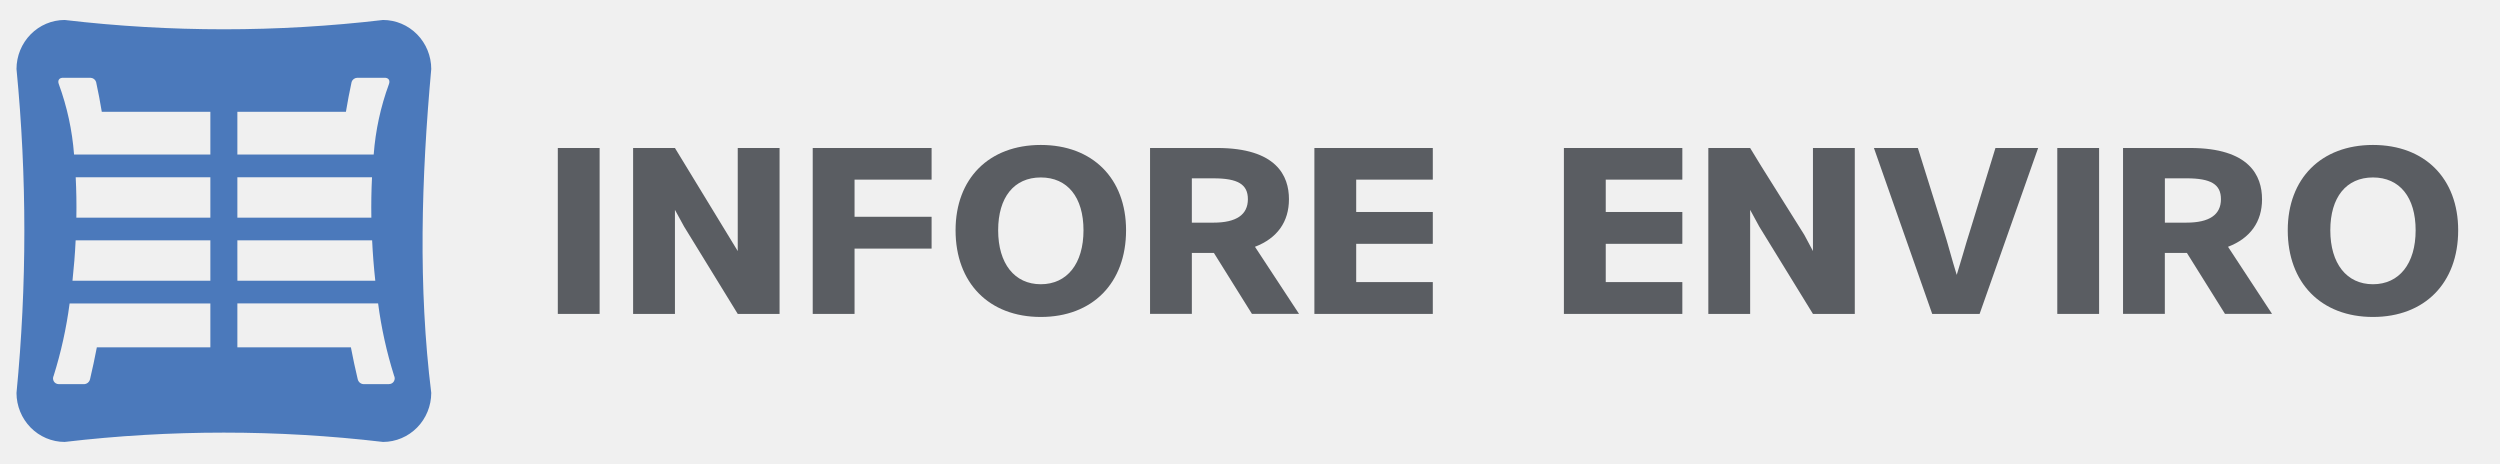
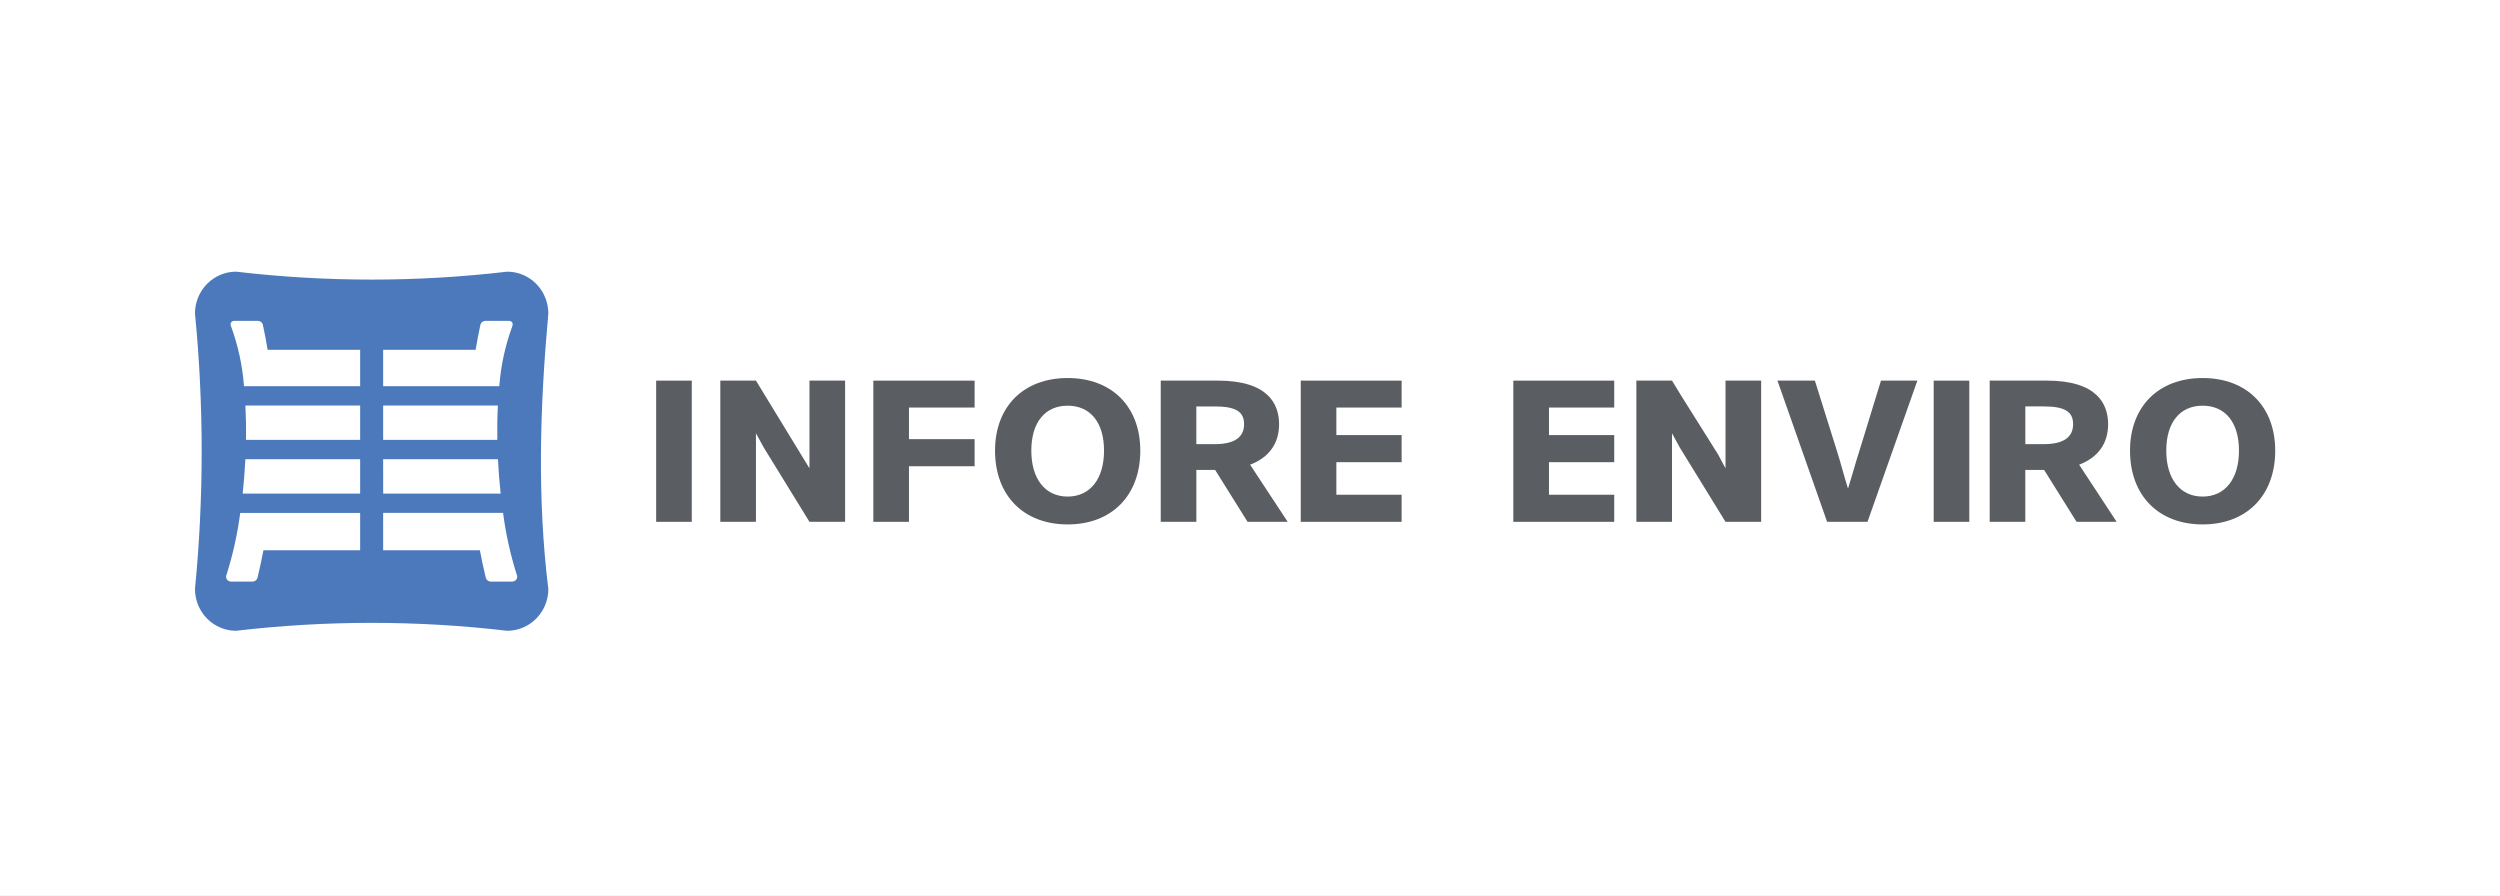
- <svg xmlns="http://www.w3.org/2000/svg" width="259" height="48" viewBox="0 0 259 48" fill="none">
-   <path fill-rule="evenodd" clip-rule="evenodd" d="M44.678 7.146C44.674 5.8 44.147 4.511 43.212 3.56C42.276 2.609 41.009 2.073 39.687 2.069C28.726 3.356 17.657 3.356 6.696 2.069C5.374 2.073 4.107 2.609 3.173 3.561C2.239 4.512 1.712 5.801 1.709 7.146C2.794 18.306 2.794 29.548 1.709 40.709C1.712 42.053 2.239 43.342 3.173 44.294C4.107 45.245 5.374 45.781 6.696 45.785C17.657 44.498 28.726 44.498 39.687 45.785C41.009 45.781 42.276 45.245 43.212 44.294C44.147 43.343 44.674 42.054 44.678 40.709C43.318 29.72 43.649 18.5 44.678 7.146ZM21.794 35.981H10.033C9.823 37.083 9.588 38.182 9.329 39.281C9.293 39.44 9.201 39.58 9.07 39.675C8.94 39.769 8.779 39.812 8.62 39.794H6.071C5.972 39.794 5.873 39.767 5.787 39.717C5.7 39.667 5.627 39.595 5.576 39.508C5.524 39.421 5.496 39.322 5.493 39.22C5.49 39.118 5.513 39.018 5.56 38.928C6.327 36.485 6.879 33.979 7.212 31.437H21.794V35.981ZM21.794 29.085H7.509C7.655 27.718 7.771 26.311 7.837 24.896H21.794V29.085ZM21.794 22.547H7.911C7.938 21.132 7.911 19.726 7.843 18.363H21.794V22.547ZM21.794 16.009H7.672C7.485 13.521 6.955 11.072 6.099 8.733C5.936 8.333 6.132 8.033 6.569 8.059H9.38C9.507 8.063 9.63 8.106 9.733 8.182C9.836 8.259 9.913 8.365 9.955 8.488C10.181 9.516 10.374 10.548 10.545 11.582H21.794V16.009ZM24.591 11.582H35.837C36.009 10.548 36.205 9.517 36.427 8.488C36.469 8.365 36.547 8.259 36.65 8.182C36.754 8.106 36.877 8.063 37.005 8.059H39.814C40.252 8.033 40.448 8.333 40.288 8.733C39.43 11.071 38.901 13.521 38.715 16.009H24.591V11.582ZM24.591 18.363H38.541C38.471 19.726 38.45 21.132 38.472 22.547H24.591V18.363ZM24.591 24.896H38.552C38.617 26.311 38.732 27.718 38.88 29.085H24.594L24.591 24.896ZM40.318 39.794H37.768C37.608 39.813 37.447 39.771 37.316 39.676C37.185 39.581 37.093 39.44 37.058 39.281C36.796 38.181 36.561 37.081 36.352 35.981H24.591V31.434H39.172C39.504 33.976 40.058 36.483 40.827 38.925C40.873 39.014 40.896 39.115 40.893 39.216C40.89 39.317 40.861 39.416 40.81 39.503C40.759 39.59 40.687 39.662 40.601 39.712C40.514 39.763 40.417 39.79 40.317 39.791" fill="#4B79BB" />
-   <path d="M62.12 15.333H57.789V32.522H62.12V15.333Z" fill="#5A5D62" />
-   <path d="M84.198 32.522H88.531V25.755H96.513V22.458H88.531V18.61H96.513V15.333H84.198V32.522Z" fill="#5A5D62" />
-   <path d="M107.827 15.017C102.464 15.017 98.997 18.489 98.997 23.857C98.997 29.317 102.464 32.837 107.827 32.837C113.191 32.837 116.66 29.317 116.66 23.857C116.66 18.489 113.193 15.017 107.827 15.017ZM107.827 29.447C105.102 29.447 103.409 27.307 103.409 23.857C103.409 20.432 105.061 18.384 107.827 18.384C110.594 18.384 112.25 20.432 112.25 23.857C112.25 27.307 110.555 29.447 107.827 29.447Z" fill="#5A5D62" />
-   <path d="M133.536 20.634C133.536 18.214 132.241 15.331 126.079 15.331H119.145V32.52H123.476V26.207H125.762L129.702 32.52H134.582L130.015 25.567C132.322 24.683 133.536 22.984 133.536 20.634ZM125.716 23.066H123.475V18.475H125.716C128.249 18.475 129.281 19.101 129.281 20.635C129.281 22.248 128.082 23.066 125.716 23.066Z" fill="#5A5D62" />
-   <path d="M136.171 32.522H148.438V29.224H140.502V25.26H148.438V21.962H140.502V18.61H148.438V15.333H136.171V32.522Z" fill="#5A5D62" />
-   <path d="M76.43 15.333V26.009L69.924 15.333H69.891H65.59V32.522H69.718H69.924V21.74L70.872 23.473L76.43 32.522H76.491H80.763V15.333H76.639H76.43Z" fill="#5A5D62" />
-   <path d="M162.02 32.522H174.29V29.224H166.355V25.26H174.29V21.962H166.355V18.61H174.29V15.333H162.02V32.522Z" fill="#5A5D62" />
-   <path d="M204.184 23.623C203.876 24.579 203.602 25.505 203.343 26.401C203.146 27.075 202.94 27.765 202.718 28.478C202.466 27.681 202.251 26.911 202.037 26.16C201.807 25.345 201.57 24.498 201.286 23.623L198.689 15.332H194.138L200.177 32.522H205.087L211.151 15.332H206.728L204.184 23.623Z" fill="#5A5D62" />
-   <path d="M217.466 15.333H213.135V32.522H217.466V15.333Z" fill="#5A5D62" />
-   <path d="M234.346 20.634C234.346 18.214 233.05 15.331 226.887 15.331H219.946V32.52H224.277V26.207H226.566L230.509 32.52H235.384L230.823 25.567C233.129 24.683 234.348 22.984 234.348 20.634M226.524 23.065H224.281V18.474H226.524C229.059 18.474 230.09 19.1 230.09 20.634C230.09 22.246 228.891 23.065 226.524 23.065Z" fill="#5A5D62" />
-   <path d="M245.839 15.017C240.476 15.017 237.011 18.489 237.011 23.857C237.011 29.317 240.476 32.837 245.839 32.837C251.203 32.837 254.667 29.317 254.667 23.857C254.667 18.489 251.205 15.017 245.839 15.017ZM245.839 29.447C243.113 29.447 241.42 27.307 241.42 23.857C241.42 20.432 243.073 18.384 245.839 18.384C248.605 18.384 250.26 20.432 250.26 23.857C250.26 27.307 248.565 29.447 245.839 29.447Z" fill="#5A5D62" />
-   <path d="M187.822 15.333V26.009L186.927 24.333L182.464 17.215L181.315 15.333H181.281H176.983V32.522H181.108H181.315V21.74L182.259 23.473L187.822 32.522H187.879H192.156V15.333H188.031H187.822Z" fill="#5A5D62" />
+ <svg xmlns="http://www.w3.org/2000/svg" width="416" height="149" viewBox="0 0 416 149" fill="none">
+   <rect width="416" height="149" fill="white" />
+   <path fill-rule="evenodd" clip-rule="evenodd" d="M91.244 52.144C91.238 50.305 90.517 48.543 89.237 47.242C87.957 45.942 86.223 45.209 84.413 45.204C69.415 46.964 54.267 46.964 39.268 45.204C37.459 45.21 35.726 45.943 34.447 47.243C33.169 48.544 32.448 50.306 32.444 52.144C33.929 67.4 33.929 82.767 32.444 98.023C32.448 99.862 33.169 101.624 34.447 102.924C35.726 104.224 37.459 104.957 39.268 104.963C54.267 103.204 69.415 103.204 84.413 104.963C86.223 104.958 87.957 104.225 89.237 102.925C90.516 101.624 91.238 99.862 91.244 98.023C89.382 83.002 89.836 67.666 91.244 52.144ZM59.929 91.561H43.834C43.547 93.067 43.226 94.57 42.871 96.071C42.822 96.289 42.696 96.481 42.517 96.61C42.338 96.74 42.119 96.798 41.901 96.774H38.413C38.277 96.773 38.143 96.737 38.024 96.668C37.905 96.6 37.806 96.501 37.735 96.382C37.665 96.263 37.626 96.127 37.622 95.989C37.618 95.85 37.65 95.712 37.713 95.589C38.763 92.251 39.519 88.824 39.974 85.35H59.929V91.561ZM59.929 82.135H40.381C40.58 80.266 40.739 78.343 40.829 76.409H59.929V82.135ZM59.929 73.197H40.931C40.967 71.263 40.931 69.341 40.837 67.478H59.929V73.197ZM59.929 64.26H40.603C40.347 60.859 39.623 57.511 38.451 54.314C38.229 53.767 38.497 53.357 39.094 53.392H42.941C43.115 53.398 43.284 53.456 43.424 53.561C43.565 53.666 43.671 53.811 43.728 53.978C44.037 55.385 44.301 56.794 44.535 58.208H59.929V64.26ZM63.756 58.208H79.145C79.38 56.795 79.649 55.385 79.952 53.978C80.01 53.811 80.117 53.666 80.258 53.561C80.4 53.456 80.569 53.398 80.743 53.392H84.587C85.186 53.357 85.454 53.767 85.236 54.314C84.062 57.51 83.338 60.858 83.084 64.26H63.756V58.208ZM63.756 67.478H82.846C82.75 69.341 82.721 71.263 82.752 73.197H63.756V67.478ZM63.756 76.409H82.86C82.95 78.343 83.107 80.266 83.309 82.135H63.761L63.756 76.409ZM85.277 96.774H81.788C81.569 96.799 81.349 96.742 81.17 96.612C80.99 96.482 80.865 96.29 80.817 96.071C80.458 94.568 80.136 93.064 79.85 91.561H63.756V85.345H83.709C84.163 88.82 84.921 92.246 85.974 95.585C86.037 95.707 86.068 95.845 86.064 95.983C86.06 96.121 86.021 96.257 85.951 96.375C85.881 96.494 85.782 96.593 85.664 96.662C85.546 96.731 85.412 96.768 85.276 96.769" fill="#4B79BB" />
+   <path d="M115.111 63.336H109.185V86.832H115.111V63.336Z" fill="#5A5D62" />
+   <path d="M145.323 86.832H151.252V77.582H162.176V73.075H151.252V67.816H162.176V63.336H145.323V86.832Z" fill="#5A5D62" />
+   <path d="M177.658 62.904C170.319 62.904 165.574 67.65 165.574 74.988C165.574 82.451 170.319 87.264 177.658 87.264C184.998 87.264 189.745 82.451 189.745 74.988C189.745 67.65 185.001 62.904 177.658 62.904ZM177.658 82.629C173.929 82.629 171.612 79.704 171.612 74.988C171.612 70.306 173.872 67.507 177.658 67.507C181.444 67.507 183.71 70.306 183.71 74.988C183.71 79.704 181.391 82.629 177.658 82.629Z" fill="#5A5D62" />
+   <path d="M212.839 70.582C212.839 67.275 211.067 63.333 202.635 63.333H193.146V86.83H199.072V78.2H202.201L207.593 86.83H214.27L208.02 77.325C211.178 76.117 212.839 73.795 212.839 70.582ZM202.138 73.907H199.071V67.631H202.138C205.604 67.631 207.016 68.487 207.016 70.583C207.016 72.788 205.375 73.907 202.138 73.907Z" fill="#5A5D62" />
+   <path d="M216.445 86.832H233.23V82.324H222.371V76.906H233.23V72.398H222.371V67.816H233.23V63.336H216.445V86.832Z" fill="#5A5D62" />
+   <path d="M134.694 63.336V77.93L125.79 63.336H125.746H119.86V86.832H125.508H125.79V72.094L127.087 74.463L134.694 86.832H134.777H140.623V63.336H134.979H134.694Z" fill="#5A5D62" />
+   <path d="M251.816 86.832H268.607V82.324H257.749V76.906H268.607V72.398H257.749V67.816H268.607V63.336H251.816V86.832Z" fill="#5A5D62" />
+   <path d="M309.514 74.668C309.094 75.975 308.719 77.24 308.364 78.466C308.095 79.387 307.812 80.33 307.509 81.304C307.164 80.215 306.87 79.163 306.578 78.137C306.263 77.021 305.938 75.864 305.549 74.668L301.995 63.335H295.768L304.032 86.832H310.751L319.049 63.335H312.996L309.514 74.668Z" fill="#5A5D62" />
+   <path d="M327.69 63.336H321.764V86.832H327.69V63.336Z" fill="#5A5D62" />
+   <path d="M350.789 70.582C350.789 67.275 349.016 63.333 340.581 63.333H331.084V86.83H337.01V78.2H340.143L345.538 86.83H352.21L345.969 77.325C349.123 76.117 350.791 73.795 350.791 70.582M340.085 73.905H337.016V67.629H340.085C343.554 67.629 344.965 68.485 344.965 70.582C344.965 72.786 343.324 73.905 340.085 73.905Z" fill="#5A5D62" />
+   <path d="M366.517 62.904C359.177 62.904 354.436 67.65 354.436 74.988C354.436 82.451 359.177 87.263 366.517 87.263C373.856 87.263 378.596 82.451 378.596 74.988C378.596 67.65 373.859 62.904 366.517 62.904ZM366.517 82.629C362.787 82.629 360.469 79.704 360.469 74.988C360.469 70.305 362.732 67.507 366.517 67.507C370.302 67.507 372.566 70.305 372.566 74.988C372.566 79.704 370.247 82.629 366.517 82.629Z" fill="#5A5D62" />
+   <path d="M287.125 63.336V77.93L285.9 75.638L279.792 65.908L278.221 63.336H278.175H272.293V86.832H277.938H278.221V72.094L279.512 74.463L287.125 86.832H287.203H293.055V63.336H287.411H287.125Z" fill="#5A5D62" />
</svg>
